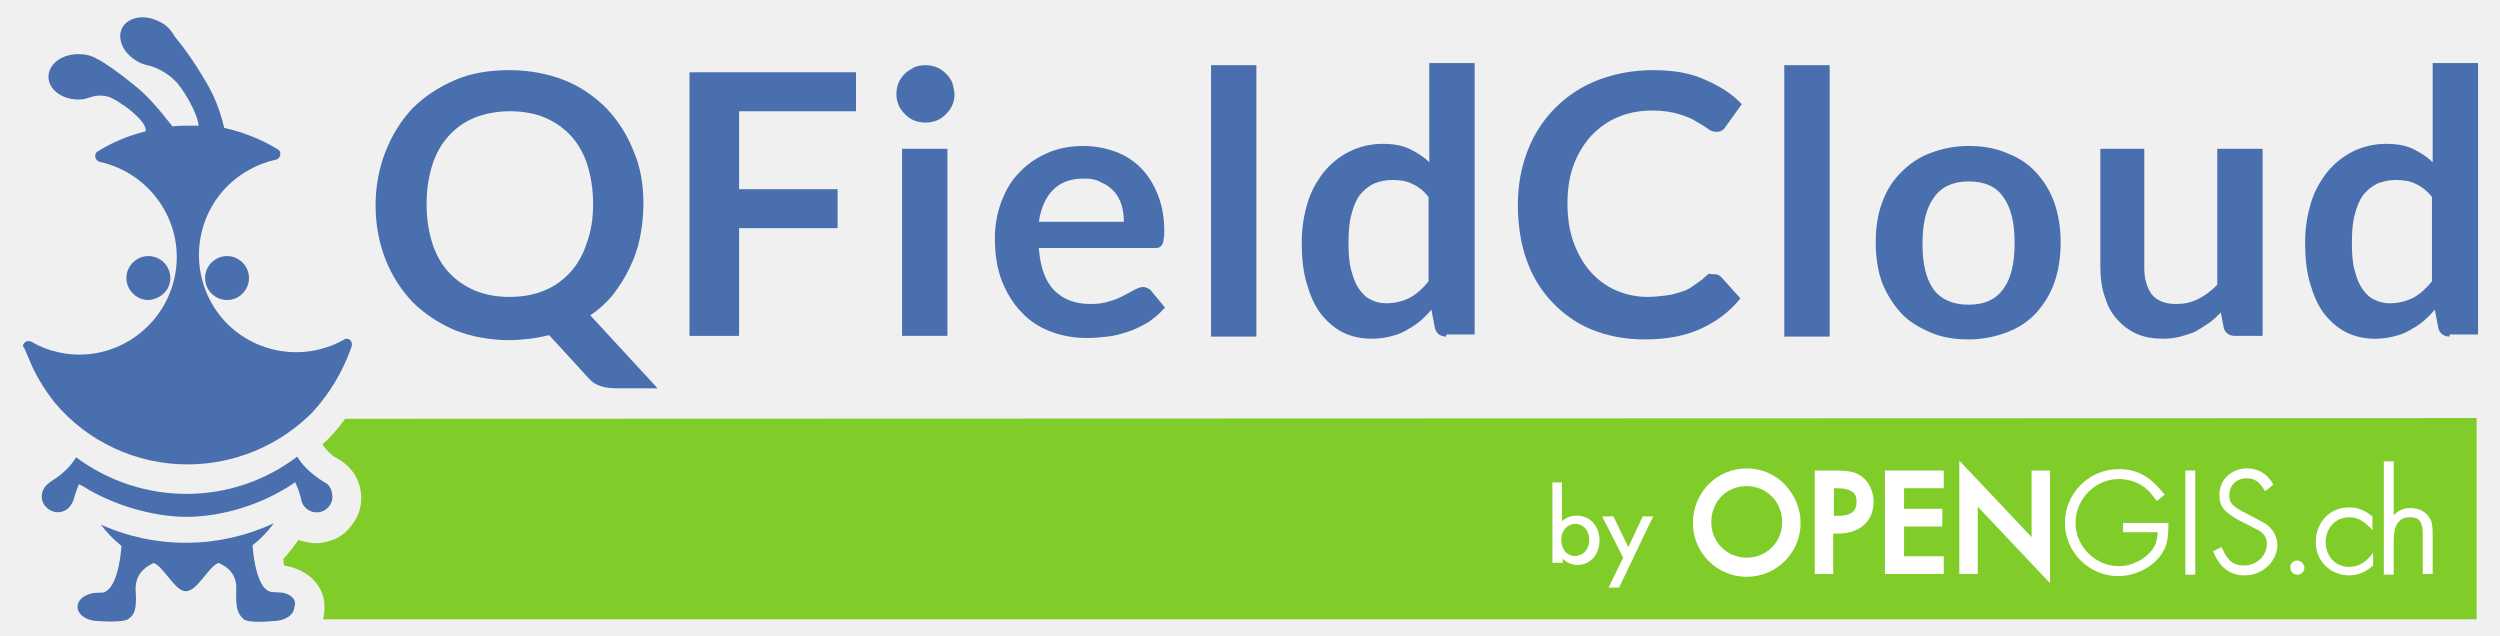
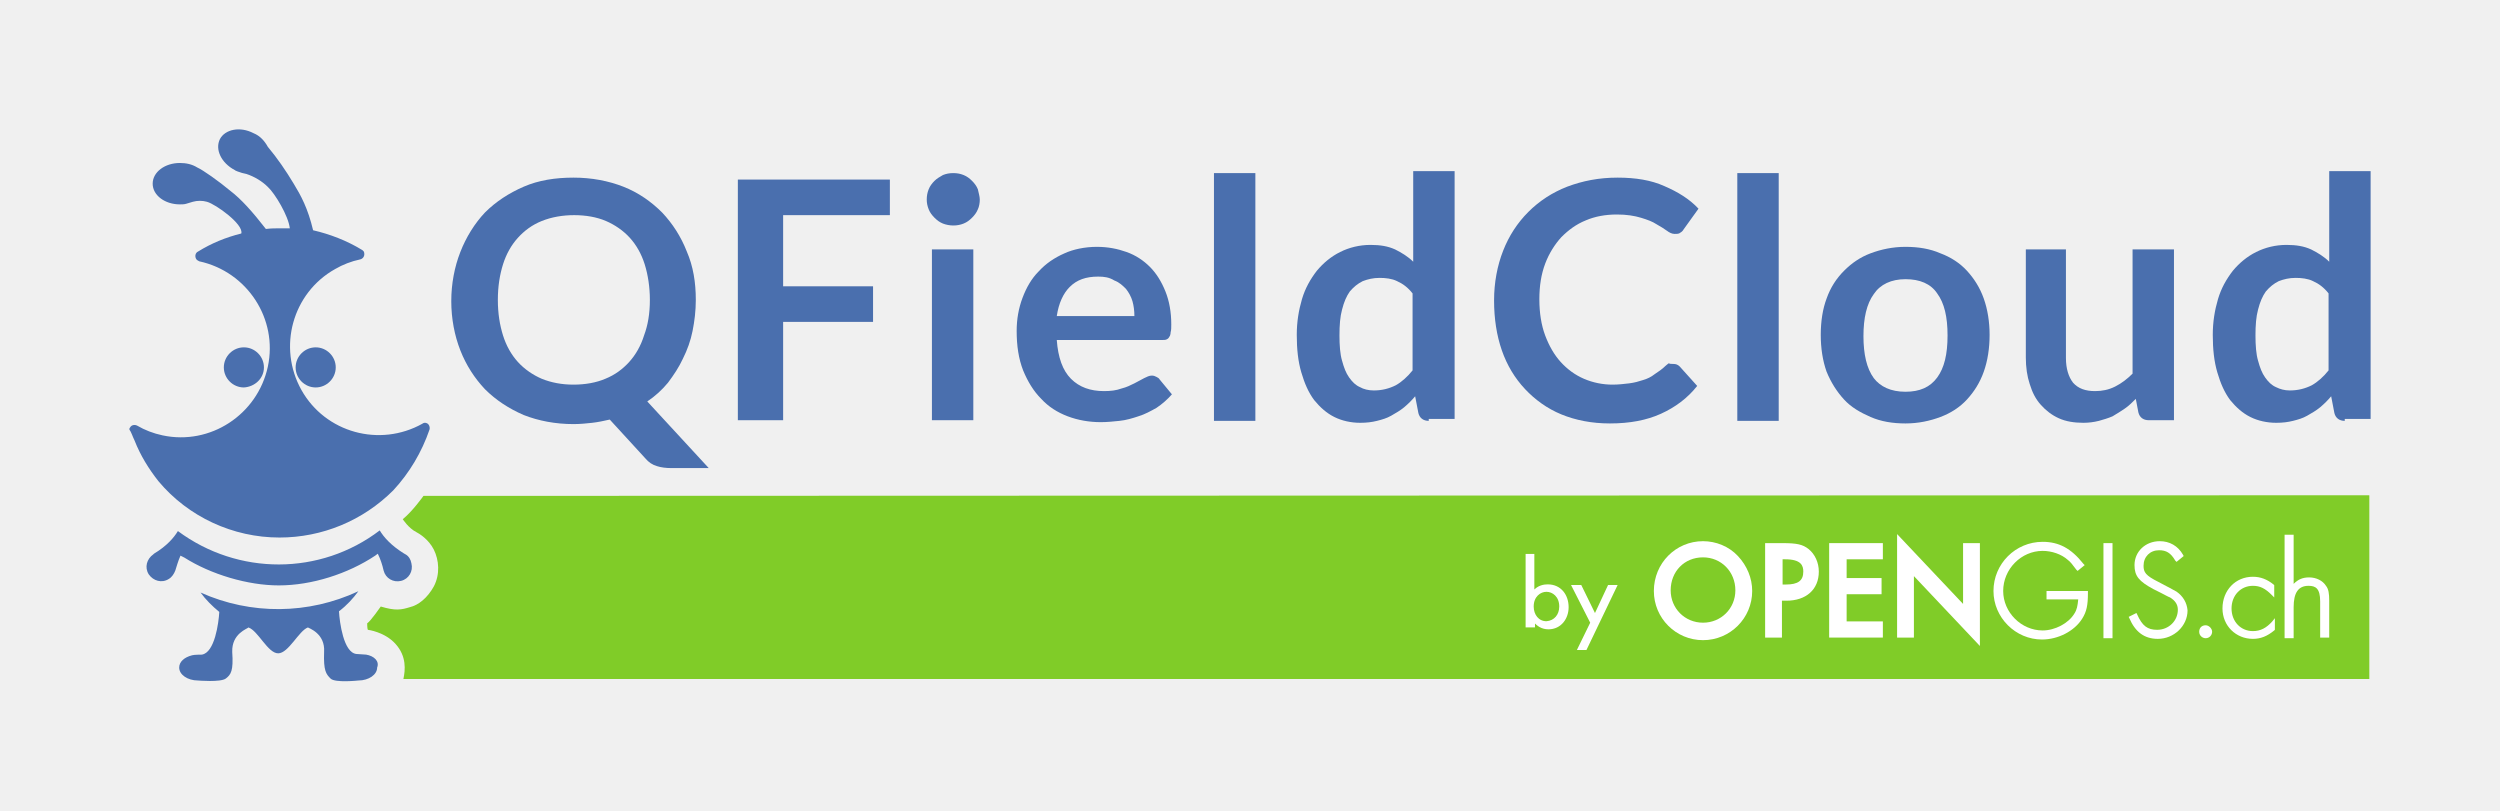
- <svg xmlns="http://www.w3.org/2000/svg" version="1.1" id="Ebene_1" x="0px" y="0px" viewBox="0 0 352.8 89.7" style="enable-background:new 0 0 352.8 89.7;" xml:space="preserve">
-   <style type="text/css">
+ <svg xmlns="http://www.w3.org/2000/svg" version="1.1" id="Ebene_1" x="0px" y="0px" viewBox="0 0 386.46 125.308" xml:space="preserve" width="386.46" height="125.308">
+   <defs id="defs55" />
+   <style type="text/css" id="style2">
	.st0{fill:#80CC28;}
	.st1{fill:#FFFFFF;stroke:#FFFFFF;stroke-width:0.25;stroke-miterlimit:10;}
	.st2{fill:#4A6FAE;}
	.st3{fill:#FFFFFF;}
</style>
-   <path class="st0" d="M48.7,59.1c0,0-1.7,2.4-3.2,3.6c0,0,0.9,1.4,2.1,2c0.4,0.2,1.9,1.1,2.7,2.7s1,3.8,0,5.7c-1,1.8-2.4,2.9-3.7,3.2  c-1.3,0.4-2.2,0.6-4.5-0.1c0,0-1.6,2.3-2.1,2.6c0,0,0,0.8,0.1,1c0,0,2.6,0.3,4.3,2.2s1.5,4,1.2,5.4h303.9V59L48.7,59.1z" />
-   <g>
-     <path class="st1" d="M220.3,79.3h-1.1V68.2h1.1v5.7c0.7-0.9,1.7-1,2.2-1c2,0,3.1,1.6,3.1,3.4c0,1.7-1.1,3.3-3,3.3   c-1,0-1.7-0.5-2.2-1.1V79.3z M224.4,76.2c0-1.6-1.1-2.4-2.1-2.4c-1,0-2.1,0.8-2.1,2.4c0,1.3,0.8,2.4,2.1,2.4   C223.6,78.5,224.4,77.5,224.4,76.2z" />
-     <path class="st1" d="M229.2,78.7l-2.9-5.7h1.3l2.2,4.5l2.1-4.5h1.2l-4.7,9.8h-1.2L229.2,78.7z" />
+   <path class="st0" d="m 65.46,76.658 c 0,0 -1.7,2.4 -3.2,3.6 0,0 0.9,1.4 2.1,2 0.4,0.2 1.9,1.1 2.7,2.7 0.8,1.6 1,3.8 0,5.7 -1,1.8 -2.4,2.9 -3.7,3.2 -1.3,0.4 -2.2,0.6 -4.5,-0.1 0,0 -1.6,2.3 -2.1,2.6 0,0 0,0.8 0.1,1 0,0 2.6,0.3 4.3,2.2 1.7,1.9 1.5,4 1.2,5.4 h 303.9 V 76.558 Z" id="path4" />
+   <g id="g10" transform="translate(16.76,17.55806)">
+     <path class="st1" d="m 220.3,79.3 h -1.1 V 68.2 h 1.1 v 5.7 c 0.7,-0.9 1.7,-1 2.2,-1 2,0 3.1,1.6 3.1,3.4 0,1.7 -1.1,3.3 -3,3.3 -1,0 -1.7,-0.5 -2.2,-1.1 v 0.8 z m 4.1,-3.1 c 0,-1.6 -1.1,-2.4 -2.1,-2.4 -1,0 -2.1,0.8 -2.1,2.4 0,1.3 0.8,2.4 2.1,2.4 1.3,-0.1 2.1,-1.1 2.1,-2.4 z" id="path6" />
+     <path class="st1" d="M 229.2,78.7 226.3,73 h 1.3 l 2.2,4.5 2.1,-4.5 h 1.2 l -4.7,9.8 h -1.2 z" id="path8" />
  </g>
-   <g id="text920_00000064334255281760154400000002193684570966762940_">
-     <path id="path829_00000059267823428671167260000002160612284820173706_" class="st2" d="M90.8,28.8c0,1.7-0.2,3.3-0.5,4.8   c-0.3,1.5-0.8,2.9-1.5,4.3c-0.6,1.3-1.4,2.5-2.3,3.7c-0.9,1.1-2,2.1-3.2,2.9l9.5,10.3H87c-0.8,0-1.6-0.1-2.2-0.3   c-0.7-0.2-1.3-0.6-1.8-1.2l-5.5-6c-0.9,0.2-1.8,0.4-2.7,0.5c-0.9,0.1-1.9,0.2-2.9,0.2c-2.8,0-5.4-0.5-7.7-1.4c-2.3-1-4.3-2.3-6-4   c-1.6-1.7-2.9-3.7-3.8-6c-0.9-2.3-1.4-4.9-1.4-7.6s0.5-5.3,1.4-7.6c0.9-2.3,2.2-4.4,3.8-6.1c1.7-1.7,3.7-3,6-4   c2.3-1,4.9-1.4,7.7-1.4s5.4,0.5,7.7,1.4s4.3,2.3,6,4c1.6,1.7,2.9,3.7,3.8,6C90.4,23.6,90.8,26.1,90.8,28.8L90.8,28.8z M83.7,28.8   c0-2-0.3-3.9-0.8-5.5c-0.5-1.6-1.3-3-2.3-4.1c-1-1.1-2.3-2-3.7-2.6c-1.4-0.6-3.1-0.9-4.9-0.9S68.5,16,67,16.6   c-1.5,0.6-2.7,1.5-3.7,2.6c-1,1.1-1.8,2.5-2.3,4.1c-0.5,1.6-0.8,3.4-0.8,5.5s0.3,3.9,0.8,5.5c0.5,1.6,1.3,3,2.3,4.1   c1,1.1,2.3,2,3.7,2.6c1.5,0.6,3.1,0.9,4.9,0.9c1.8,0,3.5-0.3,4.9-0.9c1.5-0.6,2.7-1.5,3.7-2.6c1-1.1,1.8-2.5,2.3-4.1   C83.4,32.7,83.7,30.9,83.7,28.8L83.7,28.8z" />
-     <path id="path831_00000005232047377027711170000003570186631751119286_" class="st2" d="M120.8,10.2v5.5h-16.5v11h13.9v5.5h-13.9   v15.2h-7V10.2H120.8z" />
-     <path id="path833_00000080909606428352336580000003425736476525948839_" class="st2" d="M133.7,21v26.4h-6.4V21H133.7z M134.7,13.3   c0,0.5-0.1,1.1-0.3,1.5c-0.2,0.5-0.5,0.9-0.9,1.3c-0.4,0.4-0.8,0.7-1.3,0.9c-0.5,0.2-1,0.3-1.6,0.3c-0.5,0-1.1-0.1-1.6-0.3   c-0.5-0.2-0.9-0.5-1.3-0.9s-0.7-0.8-0.9-1.3c-0.2-0.5-0.3-1-0.3-1.5c0-0.6,0.1-1.1,0.3-1.6c0.2-0.5,0.5-0.9,0.9-1.3   c0.4-0.4,0.8-0.6,1.3-0.9c0.5-0.2,1-0.3,1.6-0.3c0.6,0,1.1,0.1,1.6,0.3c0.5,0.2,0.9,0.5,1.3,0.9c0.4,0.4,0.7,0.8,0.9,1.3   C134.5,12.2,134.7,12.8,134.7,13.3z" />
-     <path id="path835_00000016783742133611862180000000975252101212977590_" class="st2" d="M152.8,20.6c1.7,0,3.2,0.3,4.6,0.8   c1.4,0.5,2.6,1.3,3.6,2.3c1,1,1.8,2.3,2.4,3.8c0.6,1.5,0.9,3.2,0.9,5.1c0,0.5,0,0.9-0.1,1.2c0,0.3-0.1,0.6-0.2,0.7   c-0.1,0.2-0.2,0.3-0.4,0.4c-0.2,0.1-0.4,0.1-0.7,0.1h-16.3c0.2,2.7,0.9,4.7,2.2,6s3,1.9,5.1,1.9c1,0,1.9-0.1,2.7-0.4   c0.8-0.2,1.4-0.5,2-0.8c0.6-0.3,1.1-0.6,1.5-0.8c0.4-0.2,0.8-0.4,1.2-0.4c0.3,0,0.5,0.1,0.7,0.2c0.2,0.1,0.4,0.2,0.5,0.4l1.9,2.3   c-0.7,0.8-1.5,1.5-2.4,2.1c-0.9,0.5-1.8,1-2.8,1.3c-0.9,0.3-1.9,0.6-2.9,0.7c-1,0.1-1.9,0.2-2.9,0.2c-1.8,0-3.5-0.3-5.1-0.9   c-1.6-0.6-3-1.5-4.1-2.7c-1.2-1.2-2.1-2.7-2.8-4.4c-0.7-1.8-1-3.8-1-6.1c0-1.8,0.3-3.5,0.9-5.1c0.6-1.6,1.4-3,2.5-4.1   c1.1-1.2,2.4-2.1,4-2.8C149.1,21,150.9,20.6,152.8,20.6z M153,25.2c-1.9,0-3.3,0.5-4.4,1.6c-1,1-1.7,2.5-2,4.5h12   c0-0.8-0.1-1.6-0.3-2.3c-0.2-0.7-0.6-1.4-1-1.9c-0.5-0.5-1-1-1.8-1.3C154.7,25.3,153.9,25.2,153,25.2L153,25.2z" />
-     <path id="path837_00000168084551061311334200000008603569510162855563_" class="st2" d="M177.3,9.2v38.3h-6.4V9.2H177.3z" />
-     <path id="path839_00000012439558801585164490000001147337942818534560_" class="st2" d="M204.1,47.5c-0.8,0-1.4-0.4-1.6-1.2   l-0.5-2.6c-0.5,0.6-1.1,1.2-1.7,1.7c-0.6,0.5-1.3,0.9-2,1.3c-0.7,0.4-1.4,0.6-2.2,0.8c-0.8,0.2-1.6,0.3-2.6,0.3   c-1.4,0-2.8-0.3-4-0.9c-1.2-0.6-2.2-1.5-3.1-2.6c-0.9-1.2-1.5-2.6-2-4.3c-0.5-1.7-0.7-3.6-0.7-5.8c0-2,0.3-3.8,0.8-5.5   c0.5-1.7,1.3-3.1,2.3-4.4c1-1.2,2.2-2.2,3.6-2.9c1.4-0.7,3-1.1,4.7-1.1c1.5,0,2.7,0.2,3.8,0.7c1,0.5,2,1.1,2.8,1.9v-14h6.4v38.3   H204.1z M195.6,42.8c1.3,0,2.4-0.3,3.4-0.8c0.9-0.5,1.8-1.3,2.6-2.3V27.8c-0.7-0.9-1.5-1.5-2.4-1.9c-0.8-0.4-1.8-0.5-2.7-0.5   c-1,0-1.8,0.2-2.6,0.5c-0.8,0.4-1.4,0.9-2,1.6c-0.5,0.7-0.9,1.6-1.2,2.8c-0.3,1.1-0.4,2.4-0.4,4c0,1.5,0.1,2.9,0.4,3.9   c0.3,1.1,0.6,1.9,1.1,2.6c0.5,0.7,1,1.2,1.7,1.5C194,42.6,194.8,42.8,195.6,42.8L195.6,42.8z" />
-     <path id="path841_00000031930415880065775110000004895681770875907756_" class="st2" d="M241.9,38.7c0.4,0,0.7,0.1,1,0.4l2.7,3   c-1.5,1.9-3.4,3.3-5.6,4.3c-2.2,1-4.8,1.5-7.9,1.5c-2.8,0-5.3-0.5-7.5-1.4c-2.2-0.9-4.1-2.3-5.6-3.9c-1.6-1.7-2.8-3.7-3.6-6   c-0.8-2.3-1.2-4.9-1.2-7.7c0-2.8,0.5-5.4,1.4-7.7c0.9-2.3,2.2-4.3,3.9-6c1.7-1.7,3.7-3,6-3.9c2.4-0.9,4.9-1.4,7.8-1.4   c2.8,0,5.2,0.4,7.2,1.3c2.1,0.9,3.9,2,5.3,3.5l-2.3,3.2c-0.1,0.2-0.3,0.4-0.5,0.5c-0.2,0.2-0.5,0.2-0.9,0.2c-0.4,0-0.8-0.2-1.2-0.5   c-0.4-0.3-0.9-0.6-1.6-1c-0.6-0.4-1.4-0.7-2.4-1c-1-0.3-2.2-0.5-3.7-0.5c-1.8,0-3.4,0.3-4.8,0.9c-1.5,0.6-2.7,1.5-3.8,2.6   c-1,1.1-1.9,2.5-2.5,4.1c-0.6,1.6-0.9,3.4-0.9,5.5c0,2.1,0.3,4,0.9,5.6c0.6,1.6,1.4,3,2.4,4.1c1,1.1,2.2,2,3.6,2.6   c1.4,0.6,2.9,0.9,4.4,0.9c0.9,0,1.8-0.1,2.6-0.2c0.8-0.1,1.5-0.3,2.1-0.5c0.7-0.2,1.3-0.5,1.8-0.9c0.6-0.4,1.2-0.8,1.7-1.3   c0.2-0.2,0.4-0.3,0.5-0.4C241.4,38.7,241.6,38.7,241.9,38.7L241.9,38.7z" />
-     <path id="path843_00000016070040524063179940000009279748383942636694_" class="st2" d="M258.2,9.2v38.3h-6.4V9.2H258.2z" />
-     <path id="path845_00000069395138131730399100000009135276277532254124_" class="st2" d="M277.8,20.6c2,0,3.8,0.3,5.4,1   c1.6,0.6,3,1.5,4.1,2.7c1.1,1.2,2,2.6,2.6,4.3c0.6,1.7,0.9,3.6,0.9,5.6c0,2.1-0.3,4-0.9,5.7c-0.6,1.7-1.5,3.1-2.6,4.3   c-1.1,1.2-2.5,2.1-4.1,2.7c-1.6,0.6-3.4,1-5.4,1s-3.8-0.3-5.4-1s-3-1.5-4.1-2.7c-1.1-1.2-2-2.6-2.7-4.3c-0.6-1.7-0.9-3.6-0.9-5.7   c0-2.1,0.3-4,0.9-5.6c0.6-1.7,1.5-3.1,2.7-4.3c1.2-1.2,2.5-2.1,4.1-2.7S275.8,20.6,277.8,20.6L277.8,20.6z M277.8,43   c2.2,0,3.8-0.7,4.9-2.2c1.1-1.5,1.6-3.6,1.6-6.5s-0.5-5-1.6-6.5c-1-1.5-2.7-2.2-4.9-2.2c-2.2,0-3.9,0.8-4.9,2.3   c-1.1,1.5-1.6,3.7-1.6,6.5s0.5,5,1.6,6.5C273.9,42.2,275.5,43,277.8,43z" />
-     <path id="path847_00000040551809475544451260000006739495346926027688_" class="st2" d="M302.6,21v16.8c0,1.6,0.4,2.9,1.1,3.8   c0.8,0.9,1.9,1.3,3.4,1.3c1.1,0,2.1-0.2,3.1-0.7c1-0.5,1.9-1.2,2.7-2V21h6.4v26.4h-3.9c-0.8,0-1.4-0.4-1.6-1.2l-0.4-2.1   c-0.5,0.5-1.1,1.1-1.7,1.5c-0.6,0.4-1.2,0.8-1.9,1.2c-0.7,0.3-1.4,0.5-2.1,0.7c-0.8,0.2-1.6,0.3-2.4,0.3c-1.4,0-2.7-0.2-3.8-0.7   c-1.1-0.5-2-1.2-2.8-2.1c-0.8-0.9-1.3-1.9-1.7-3.2c-0.4-1.2-0.6-2.6-0.6-4.1V21L302.6,21z" />
-     <path id="path849_00000033347017298016849630000005042898621263074198_" class="st2" d="M345.7,47.5c-0.8,0-1.4-0.4-1.6-1.2   l-0.5-2.6c-0.5,0.6-1.1,1.2-1.7,1.7c-0.6,0.5-1.3,0.9-2,1.3c-0.7,0.4-1.4,0.6-2.2,0.8c-0.8,0.2-1.6,0.3-2.6,0.3   c-1.4,0-2.8-0.3-4-0.9c-1.2-0.6-2.2-1.5-3.1-2.6c-0.9-1.2-1.5-2.6-2-4.3c-0.5-1.7-0.7-3.6-0.7-5.8c0-2,0.3-3.8,0.8-5.5   c0.5-1.7,1.3-3.1,2.3-4.4c1-1.2,2.2-2.2,3.6-2.9c1.4-0.7,3-1.1,4.7-1.1c1.5,0,2.7,0.2,3.8,0.7c1,0.5,2,1.1,2.8,1.9v-14h6.4v38.3   H345.7z M337.2,42.8c1.3,0,2.4-0.3,3.4-0.8c0.9-0.5,1.8-1.3,2.6-2.3V27.8c-0.7-0.9-1.5-1.5-2.4-1.9c-0.8-0.4-1.8-0.5-2.7-0.5   c-1,0-1.8,0.2-2.6,0.5c-0.8,0.4-1.4,0.9-2,1.6c-0.5,0.7-0.9,1.6-1.2,2.8c-0.3,1.1-0.4,2.4-0.4,4c0,1.5,0.1,2.9,0.4,3.9   c0.3,1.1,0.6,1.9,1.1,2.6c0.5,0.7,1,1.2,1.7,1.5C335.7,42.6,336.4,42.8,337.2,42.8L337.2,42.8z" />
+   <g id="text920_00000064334255281760154400000002193684570966762940_" transform="translate(16.76,17.55806)">
+     <path id="path829_00000059267823428671167260000002160612284820173706_" class="st2" d="m 90.8,28.8 c 0,1.7 -0.2,3.3 -0.5,4.8 -0.3,1.5 -0.8,2.9 -1.5,4.3 -0.6,1.3 -1.4,2.5 -2.3,3.7 -0.9,1.1 -2,2.1 -3.2,2.9 l 9.5,10.3 H 87 c -0.8,0 -1.6,-0.1 -2.2,-0.3 -0.7,-0.2 -1.3,-0.6 -1.8,-1.2 l -5.5,-6 c -0.9,0.2 -1.8,0.4 -2.7,0.5 -0.9,0.1 -1.9,0.2 -2.9,0.2 -2.8,0 -5.4,-0.5 -7.7,-1.4 -2.3,-1 -4.3,-2.3 -6,-4 -1.6,-1.7 -2.9,-3.7 -3.8,-6 C 53.5,34.3 53,31.7 53,29 c 0,-2.7 0.5,-5.3 1.4,-7.6 0.9,-2.3 2.2,-4.4 3.8,-6.1 1.7,-1.7 3.7,-3 6,-4 2.3,-1 4.9,-1.4 7.7,-1.4 2.8,0 5.4,0.5 7.7,1.4 2.3,0.9 4.3,2.3 6,4 1.6,1.7 2.9,3.7 3.8,6 1,2.3 1.4,4.8 1.4,7.5 z m -7.1,0 c 0,-2 -0.3,-3.9 -0.8,-5.5 -0.5,-1.6 -1.3,-3 -2.3,-4.1 -1,-1.1 -2.3,-2 -3.7,-2.6 -1.4,-0.6 -3.1,-0.9 -4.9,-0.9 -1.8,0 -3.5,0.3 -5,0.9 -1.5,0.6 -2.7,1.5 -3.7,2.6 -1,1.1 -1.8,2.5 -2.3,4.1 -0.5,1.6 -0.8,3.4 -0.8,5.5 0,2.1 0.3,3.9 0.8,5.5 0.5,1.6 1.3,3 2.3,4.1 1,1.1 2.3,2 3.7,2.6 1.5,0.6 3.1,0.9 4.9,0.9 1.8,0 3.5,-0.3 4.9,-0.9 1.5,-0.6 2.7,-1.5 3.7,-2.6 1,-1.1 1.8,-2.5 2.3,-4.1 0.6,-1.6 0.9,-3.4 0.9,-5.5 z" />
+     <path id="path831_00000005232047377027711170000003570186631751119286_" class="st2" d="m 120.8,10.2 v 5.5 h -16.5 v 11 h 13.9 v 5.5 h -13.9 v 15.2 h -7 V 10.2 Z" />
+     <path id="path833_00000080909606428352336580000003425736476525948839_" class="st2" d="m 133.7,21 v 26.4 h -6.4 V 21 Z m 1,-7.7 c 0,0.5 -0.1,1.1 -0.3,1.5 -0.2,0.5 -0.5,0.9 -0.9,1.3 -0.4,0.4 -0.8,0.7 -1.3,0.9 -0.5,0.2 -1,0.3 -1.6,0.3 -0.5,0 -1.1,-0.1 -1.6,-0.3 -0.5,-0.2 -0.9,-0.5 -1.3,-0.9 -0.4,-0.4 -0.7,-0.8 -0.9,-1.3 -0.2,-0.5 -0.3,-1 -0.3,-1.5 0,-0.6 0.1,-1.1 0.3,-1.6 0.2,-0.5 0.5,-0.9 0.9,-1.3 0.4,-0.4 0.8,-0.6 1.3,-0.9 0.5,-0.2 1,-0.3 1.6,-0.3 0.6,0 1.1,0.1 1.6,0.3 0.5,0.2 0.9,0.5 1.3,0.9 0.4,0.4 0.7,0.8 0.9,1.3 0.1,0.5 0.3,1.1 0.3,1.6 z" />
+     <path id="path835_00000016783742133611862180000000975252101212977590_" class="st2" d="m 152.8,20.6 c 1.7,0 3.2,0.3 4.6,0.8 1.4,0.5 2.6,1.3 3.6,2.3 1,1 1.8,2.3 2.4,3.8 0.6,1.5 0.9,3.2 0.9,5.1 0,0.5 0,0.9 -0.1,1.2 0,0.3 -0.1,0.6 -0.2,0.7 -0.1,0.2 -0.2,0.3 -0.4,0.4 -0.2,0.1 -0.4,0.1 -0.7,0.1 h -16.3 c 0.2,2.7 0.9,4.7 2.2,6 1.3,1.3 3,1.9 5.1,1.9 1,0 1.9,-0.1 2.7,-0.4 0.8,-0.2 1.4,-0.5 2,-0.8 0.6,-0.3 1.1,-0.6 1.5,-0.8 0.4,-0.2 0.8,-0.4 1.2,-0.4 0.3,0 0.5,0.1 0.7,0.2 0.2,0.1 0.4,0.2 0.5,0.4 l 1.9,2.3 c -0.7,0.8 -1.5,1.5 -2.4,2.1 -0.9,0.5 -1.8,1 -2.8,1.3 -0.9,0.3 -1.9,0.6 -2.9,0.7 -1,0.1 -1.9,0.2 -2.9,0.2 -1.8,0 -3.5,-0.3 -5.1,-0.9 -1.6,-0.6 -3,-1.5 -4.1,-2.7 -1.2,-1.2 -2.1,-2.7 -2.8,-4.4 -0.7,-1.8 -1,-3.8 -1,-6.1 0,-1.8 0.3,-3.5 0.9,-5.1 0.6,-1.6 1.4,-3 2.5,-4.1 1.1,-1.2 2.4,-2.1 4,-2.8 1.3,-0.6 3.1,-1 5,-1 z m 0.2,4.6 c -1.9,0 -3.3,0.5 -4.4,1.6 -1,1 -1.7,2.5 -2,4.5 h 12 c 0,-0.8 -0.1,-1.6 -0.3,-2.3 -0.2,-0.7 -0.6,-1.4 -1,-1.9 -0.5,-0.5 -1,-1 -1.8,-1.3 -0.8,-0.5 -1.6,-0.6 -2.5,-0.6 z" />
+     <path id="path837_00000168084551061311334200000008603569510162855563_" class="st2" d="m 177.3,9.2 v 38.3 h -6.4 V 9.2 Z" />
+     <path id="path839_00000012439558801585164490000001147337942818534560_" class="st2" d="m 204.1,47.5 c -0.8,0 -1.4,-0.4 -1.6,-1.2 L 202,43.7 c -0.5,0.6 -1.1,1.2 -1.7,1.7 -0.6,0.5 -1.3,0.9 -2,1.3 -0.7,0.4 -1.4,0.6 -2.2,0.8 -0.8,0.2 -1.6,0.3 -2.6,0.3 -1.4,0 -2.8,-0.3 -4,-0.9 -1.2,-0.6 -2.2,-1.5 -3.1,-2.6 -0.9,-1.2 -1.5,-2.6 -2,-4.3 -0.5,-1.7 -0.7,-3.6 -0.7,-5.8 0,-2 0.3,-3.8 0.8,-5.5 0.5,-1.7 1.3,-3.1 2.3,-4.4 1,-1.2 2.2,-2.2 3.6,-2.9 1.4,-0.7 3,-1.1 4.7,-1.1 1.5,0 2.7,0.2 3.8,0.7 1,0.5 2,1.1 2.8,1.9 v -14 h 6.4 v 38.3 h -4 z m -8.5,-4.7 c 1.3,0 2.4,-0.3 3.4,-0.8 0.9,-0.5 1.8,-1.3 2.6,-2.3 V 27.8 c -0.7,-0.9 -1.5,-1.5 -2.4,-1.9 -0.8,-0.4 -1.8,-0.5 -2.7,-0.5 -1,0 -1.8,0.2 -2.6,0.5 -0.8,0.4 -1.4,0.9 -2,1.6 -0.5,0.7 -0.9,1.6 -1.2,2.8 -0.3,1.1 -0.4,2.4 -0.4,4 0,1.5 0.1,2.9 0.4,3.9 0.3,1.1 0.6,1.9 1.1,2.6 0.5,0.7 1,1.2 1.7,1.5 0.5,0.3 1.3,0.5 2.1,0.5 z" />
+     <path id="path841_00000031930415880065775110000004895681770875907756_" class="st2" d="m 241.9,38.7 c 0.4,0 0.7,0.1 1,0.4 l 2.7,3 c -1.5,1.9 -3.4,3.3 -5.6,4.3 -2.2,1 -4.8,1.5 -7.9,1.5 -2.8,0 -5.3,-0.5 -7.5,-1.4 -2.2,-0.9 -4.1,-2.3 -5.6,-3.9 -1.6,-1.7 -2.8,-3.7 -3.6,-6 -0.8,-2.3 -1.2,-4.9 -1.2,-7.7 0,-2.8 0.5,-5.4 1.4,-7.7 0.9,-2.3 2.2,-4.3 3.9,-6 1.7,-1.7 3.7,-3 6,-3.9 2.4,-0.9 4.9,-1.4 7.8,-1.4 2.8,0 5.2,0.4 7.2,1.3 2.1,0.9 3.9,2 5.3,3.5 l -2.3,3.2 c -0.1,0.2 -0.3,0.4 -0.5,0.5 -0.2,0.2 -0.5,0.2 -0.9,0.2 -0.4,0 -0.8,-0.2 -1.2,-0.5 -0.4,-0.3 -0.9,-0.6 -1.6,-1 -0.6,-0.4 -1.4,-0.7 -2.4,-1 -1,-0.3 -2.2,-0.5 -3.7,-0.5 -1.8,0 -3.4,0.3 -4.8,0.9 -1.5,0.6 -2.7,1.5 -3.8,2.6 -1,1.1 -1.9,2.5 -2.5,4.1 -0.6,1.6 -0.9,3.4 -0.9,5.5 0,2.1 0.3,4 0.9,5.6 0.6,1.6 1.4,3 2.4,4.1 1,1.1 2.2,2 3.6,2.6 1.4,0.6 2.9,0.9 4.4,0.9 0.9,0 1.8,-0.1 2.6,-0.2 0.8,-0.1 1.5,-0.3 2.1,-0.5 0.7,-0.2 1.3,-0.5 1.8,-0.9 0.6,-0.4 1.2,-0.8 1.7,-1.3 0.2,-0.2 0.4,-0.3 0.5,-0.4 0.2,0.1 0.4,0.1 0.7,0.1 z" />
+     <path id="path843_00000016070040524063179940000009279748383942636694_" class="st2" d="m 258.2,9.2 v 38.3 h -6.4 V 9.2 Z" />
+     <path id="path845_00000069395138131730399100000009135276277532254124_" class="st2" d="m 277.8,20.6 c 2,0 3.8,0.3 5.4,1 1.6,0.6 3,1.5 4.1,2.7 1.1,1.2 2,2.6 2.6,4.3 0.6,1.7 0.9,3.6 0.9,5.6 0,2.1 -0.3,4 -0.9,5.7 -0.6,1.7 -1.5,3.1 -2.6,4.3 -1.1,1.2 -2.5,2.1 -4.1,2.7 -1.6,0.6 -3.4,1 -5.4,1 -2,0 -3.8,-0.3 -5.4,-1 -1.6,-0.7 -3,-1.5 -4.1,-2.7 -1.1,-1.2 -2,-2.6 -2.7,-4.3 -0.6,-1.7 -0.9,-3.6 -0.9,-5.7 0,-2.1 0.3,-4 0.9,-5.6 0.6,-1.7 1.5,-3.1 2.7,-4.3 1.2,-1.2 2.5,-2.1 4.1,-2.7 1.6,-0.6 3.4,-1 5.4,-1 z m 0,22.4 c 2.2,0 3.8,-0.7 4.9,-2.2 1.1,-1.5 1.6,-3.6 1.6,-6.5 0,-2.9 -0.5,-5 -1.6,-6.5 -1,-1.5 -2.7,-2.2 -4.9,-2.2 -2.2,0 -3.9,0.8 -4.9,2.3 -1.1,1.5 -1.6,3.7 -1.6,6.5 0,2.8 0.5,5 1.6,6.5 1,1.3 2.6,2.1 4.9,2.1 z" />
+     <path id="path847_00000040551809475544451260000006739495346926027688_" class="st2" d="m 302.6,21 v 16.8 c 0,1.6 0.4,2.9 1.1,3.8 0.8,0.9 1.9,1.3 3.4,1.3 1.1,0 2.1,-0.2 3.1,-0.7 1,-0.5 1.9,-1.2 2.7,-2 V 21 h 6.4 v 26.4 h -3.9 c -0.8,0 -1.4,-0.4 -1.6,-1.2 l -0.4,-2.1 c -0.5,0.5 -1.1,1.1 -1.7,1.5 -0.6,0.4 -1.2,0.8 -1.9,1.2 -0.7,0.3 -1.4,0.5 -2.1,0.7 -0.8,0.2 -1.6,0.3 -2.4,0.3 -1.4,0 -2.7,-0.2 -3.8,-0.7 -1.1,-0.5 -2,-1.2 -2.8,-2.1 -0.8,-0.9 -1.3,-1.9 -1.7,-3.2 -0.4,-1.2 -0.6,-2.6 -0.6,-4.1 V 21 Z" />
+     <path id="path849_00000033347017298016849630000005042898621263074198_" class="st2" d="m 345.7,47.5 c -0.8,0 -1.4,-0.4 -1.6,-1.2 l -0.5,-2.6 c -0.5,0.6 -1.1,1.2 -1.7,1.7 -0.6,0.5 -1.3,0.9 -2,1.3 -0.7,0.4 -1.4,0.6 -2.2,0.8 -0.8,0.2 -1.6,0.3 -2.6,0.3 -1.4,0 -2.8,-0.3 -4,-0.9 -1.2,-0.6 -2.2,-1.5 -3.1,-2.6 -0.9,-1.2 -1.5,-2.6 -2,-4.3 -0.5,-1.7 -0.7,-3.6 -0.7,-5.8 0,-2 0.3,-3.8 0.8,-5.5 0.5,-1.7 1.3,-3.1 2.3,-4.4 1,-1.2 2.2,-2.2 3.6,-2.9 1.4,-0.7 3,-1.1 4.7,-1.1 1.5,0 2.7,0.2 3.8,0.7 1,0.5 2,1.1 2.8,1.9 v -14 h 6.4 v 38.3 h -4 z m -8.5,-4.7 c 1.3,0 2.4,-0.3 3.4,-0.8 0.9,-0.5 1.8,-1.3 2.6,-2.3 V 27.8 c -0.7,-0.9 -1.5,-1.5 -2.4,-1.9 -0.8,-0.4 -1.8,-0.5 -2.7,-0.5 -1,0 -1.8,0.2 -2.6,0.5 -0.8,0.4 -1.4,0.9 -2,1.6 -0.5,0.7 -0.9,1.6 -1.2,2.8 -0.3,1.1 -0.4,2.4 -0.4,4 0,1.5 0.1,2.9 0.4,3.9 0.3,1.1 0.6,1.9 1.1,2.6 0.5,0.7 1,1.2 1.7,1.5 0.6,0.3 1.3,0.5 2.1,0.5 z" />
  </g>
-   <g id="g1069_00000085251670631660793760000006017339812299984522_" transform="translate(-199.36,-53.26379)">
-     <path id="path922_00000123428056039517114220000000814832855410108043_" class="st2" d="M223.4,92.5c0-1.7-1.4-3.1-3.1-3.1   c-1.7,0-3.1,1.4-3.1,3.1c0,1.7,1.4,3.1,3.1,3.1c0,0,0,0,0,0C222,95.5,223.4,94.2,223.4,92.5z" />
-     <path id="path924_00000169546059315946119690000013374670235560709505_" class="st2" d="M228.3,92.5c0,1.7,1.4,3.1,3.1,3.1   c1.7,0,3.1-1.4,3.1-3.1c0-1.7-1.4-3.1-3.1-3.1C229.7,89.4,228.3,90.8,228.3,92.5L228.3,92.5z" />
-     <path id="path926_00000032610737412087877200000005796516376633461383_" class="st2" d="M203.4,103.8c0.9,2.3,2.2,4.4,3.7,6.3   c4.6,5.5,11.5,8.7,18.7,8.7c6.6,0,12.9-2.6,17.6-7.3c2.5-2.7,4.4-5.9,5.6-9.4c0.1-0.4-0.1-0.9-0.5-1c-0.2-0.1-0.5,0-0.6,0.1   c-6.6,3.7-15,1.4-18.7-5.2c-3.7-6.6-1.4-15,5.2-18.7c1.2-0.7,2.5-1.2,3.9-1.5c0.4-0.1,0.7-0.5,0.6-1c0-0.2-0.2-0.4-0.4-0.5   c-2.3-1.4-4.9-2.4-7.5-3c-0.8-3.4-1.9-5.4-3-7.2c-1.2-2-2.5-3.9-4-5.7c-0.5-0.9-1.2-1.7-2.2-2.1c-2.1-1.1-4.4-0.6-5.2,0.9   c-0.8,1.6,0.2,3.7,2.3,4.8c0.1,0.1,0.2,0.1,0.4,0.2l0,0c0.5,0.2,0.9,0.3,1.4,0.4c1.2,0.4,2.4,1.1,3.3,2c1.1,1,3.2,4.5,3.4,6.4   c-0.5,0-1,0-1.5,0c-0.7,0-1.4,0-2.2,0.1c-2.1-2.7-3.8-4.6-5.5-5.9c-1.8-1.5-4.2-3.2-5.1-3.6l0,0c-0.8-0.5-1.7-0.7-2.7-0.7   c-2.3,0-4.2,1.4-4.2,3.2c0,1.8,1.9,3.2,4.2,3.2c0.3,0,0.7,0,1-0.1l0,0h0c0.3-0.1,0.7-0.2,1-0.3c0.7-0.2,1.5-0.2,2.2,0   c1.4,0.4,5.7,3.5,5.3,4.9c-2.4,0.6-4.6,1.5-6.7,2.8c-0.4,0.2-0.5,0.7-0.3,1.1c0.1,0.2,0.3,0.3,0.5,0.4c7.4,1.6,12.2,8.9,10.6,16.3   c-1.6,7.4-8.9,12.2-16.3,10.6c-1.4-0.3-2.7-0.8-3.9-1.5c-0.4-0.2-0.9-0.1-1.1,0.3c-0.1,0.1-0.1,0.2-0.1,0.3   C202.9,102.5,203.1,103.2,203.4,103.8z" />
-     <path id="path928_00000119833158567676717580000000750098117875155089_" class="st2" d="M239.2,136.9c-0.2,0-1.5-0.1-1.5-0.1   c-2-0.2-2.6-4.9-2.7-6.6c1.2-0.9,2.2-2,3-3.1c-7.7,3.6-16.6,3.7-24.4,0.2c0.8,1.1,1.8,2.1,2.9,3c-0.1,1.7-0.7,6.3-2.7,6.6   c0,0-1.2,0-1.5,0.1c-1.2,0.3-2,1-2,1.9c0,1.1,1.3,2,2.9,2c0,0,3.5,0.3,4.3-0.3c0.8-0.6,1.2-1.2,1-4.1c-0.1-2.9,2.4-3.6,2.5-3.8   c1.5,0.5,3,4,4.6,4s3.2-3.5,4.6-4c0.1,0.1,2.7,0.9,2.5,3.8c-0.1,2.9,0.3,3.4,1,4.1s4.3,0.3,4.3,0.3c1.6,0,2.9-0.9,2.9-2   C241.3,137.9,240.4,137.1,239.2,136.9L239.2,136.9z" />
-     <path id="path930_00000042015687529386357900000010489459146696278921_" class="st2" d="M245.3,121.4L245.3,121.4L245.3,121.4   c-0.1,0-0.1-0.1-0.2-0.1c-2.1-1.3-3.2-2.6-3.8-3.6c-9.2,7-21.9,7-31.2,0.1c-0.6,1-1.7,2.3-3.7,3.5c0,0-0.1,0.1-0.1,0.1h0l0,0   c-1,0.7-1.4,2-0.7,3.1c0.7,1,2,1.4,3.1,0.7c0.5-0.3,0.8-0.8,1-1.3c0.2-0.6,0.4-1.4,0.8-2.3l0.6,0.3c4.1,2.6,9.8,4.3,14.6,4.3   c5.1,0,10.7-1.8,14.9-4.6l0.4-0.3c0.4,0.8,0.7,1.7,0.9,2.6c0.3,1.2,1.5,1.9,2.7,1.6c1.2-0.3,1.9-1.5,1.6-2.7   C246.1,122.2,245.8,121.7,245.3,121.4L245.3,121.4z" />
+   <g id="g1069_00000085251670631660793760000006017339812299984522_" transform="translate(-182.6,-35.70573)">
+     <path id="path922_00000123428056039517114220000000814832855410108043_" class="st2" d="m 223.4,92.5 c 0,-1.7 -1.4,-3.1 -3.1,-3.1 -1.7,0 -3.1,1.4 -3.1,3.1 0,1.7 1.4,3.1 3.1,3.1 0,0 0,0 0,0 1.7,-0.1 3.1,-1.4 3.1,-3.1 z" />
+     <path id="path924_00000169546059315946119690000013374670235560709505_" class="st2" d="m 228.3,92.5 c 0,1.7 1.4,3.1 3.1,3.1 1.7,0 3.1,-1.4 3.1,-3.1 0,-1.7 -1.4,-3.1 -3.1,-3.1 -1.7,0 -3.1,1.4 -3.1,3.1 z" />
+     <path id="path926_00000032610737412087877200000005796516376633461383_" class="st2" d="m 203.4,103.8 c 0.9,2.3 2.2,4.4 3.7,6.3 4.6,5.5 11.5,8.7 18.7,8.7 6.6,0 12.9,-2.6 17.6,-7.3 2.5,-2.7 4.4,-5.9 5.6,-9.4 0.1,-0.4 -0.1,-0.9 -0.5,-1 -0.2,-0.1 -0.5,0 -0.6,0.1 -6.6,3.7 -15,1.4 -18.7,-5.2 -3.7,-6.6 -1.4,-15 5.2,-18.7 1.2,-0.7 2.5,-1.2 3.9,-1.5 0.4,-0.1 0.7,-0.5 0.6,-1 0,-0.2 -0.2,-0.4 -0.4,-0.5 -2.3,-1.4 -4.9,-2.4 -7.5,-3 -0.8,-3.4 -1.9,-5.4 -3,-7.2 -1.2,-2 -2.5,-3.9 -4,-5.7 -0.5,-0.9 -1.2,-1.7 -2.2,-2.1 -2.1,-1.1 -4.4,-0.6 -5.2,0.9 -0.8,1.6 0.2,3.7 2.3,4.8 0.1,0.1 0.2,0.1 0.4,0.2 v 0 c 0.5,0.2 0.9,0.3 1.4,0.4 1.2,0.4 2.4,1.1 3.3,2 1.1,1 3.2,4.5 3.4,6.4 -0.5,0 -1,0 -1.5,0 -0.7,0 -1.4,0 -2.2,0.1 -2.1,-2.7 -3.8,-4.6 -5.5,-5.9 -1.8,-1.5 -4.2,-3.2 -5.1,-3.6 v 0 c -0.8,-0.5 -1.7,-0.7 -2.7,-0.7 -2.3,0 -4.2,1.4 -4.2,3.2 0,1.8 1.9,3.2 4.2,3.2 0.3,0 0.7,0 1,-0.1 v 0 0 c 0.3,-0.1 0.7,-0.2 1,-0.3 0.7,-0.2 1.5,-0.2 2.2,0 1.4,0.4 5.7,3.5 5.3,4.9 -2.4,0.6 -4.6,1.5 -6.7,2.8 -0.4,0.2 -0.5,0.7 -0.3,1.1 0.1,0.2 0.3,0.3 0.5,0.4 7.4,1.6 12.2,8.9 10.6,16.3 -1.6,7.4 -8.9,12.2 -16.3,10.6 -1.4,-0.3 -2.7,-0.8 -3.9,-1.5 -0.4,-0.2 -0.9,-0.1 -1.1,0.3 -0.1,0.1 -0.1,0.2 -0.1,0.3 0.3,0.4 0.5,1.1 0.8,1.7 z" />
+     <path id="path928_00000119833158567676717580000000750098117875155089_" class="st2" d="m 239.2,136.9 c -0.2,0 -1.5,-0.1 -1.5,-0.1 -2,-0.2 -2.6,-4.9 -2.7,-6.6 1.2,-0.9 2.2,-2 3,-3.1 -7.7,3.6 -16.6,3.7 -24.4,0.2 0.8,1.1 1.8,2.1 2.9,3 -0.1,1.7 -0.7,6.3 -2.7,6.6 0,0 -1.2,0 -1.5,0.1 -1.2,0.3 -2,1 -2,1.9 0,1.1 1.3,2 2.9,2 0,0 3.5,0.3 4.3,-0.3 0.8,-0.6 1.2,-1.2 1,-4.1 -0.1,-2.9 2.4,-3.6 2.5,-3.8 1.5,0.5 3,4 4.6,4 1.6,0 3.2,-3.5 4.6,-4 0.1,0.1 2.7,0.9 2.5,3.8 -0.1,2.9 0.3,3.4 1,4.1 0.7,0.7 4.3,0.3 4.3,0.3 1.6,0 2.9,-0.9 2.9,-2 0.4,-1 -0.5,-1.8 -1.7,-2 z" />
+     <path id="path930_00000042015687529386357900000010489459146696278921_" class="st2" d="m 245.3,121.4 v 0 0 c -0.1,0 -0.1,-0.1 -0.2,-0.1 -2.1,-1.3 -3.2,-2.6 -3.8,-3.6 -9.2,7 -21.9,7 -31.2,0.1 -0.6,1 -1.7,2.3 -3.7,3.5 0,0 -0.1,0.1 -0.1,0.1 v 0 0 c -1,0.7 -1.4,2 -0.7,3.1 0.7,1 2,1.4 3.1,0.7 0.5,-0.3 0.8,-0.8 1,-1.3 0.2,-0.6 0.4,-1.4 0.8,-2.3 l 0.6,0.3 c 4.1,2.6 9.8,4.3 14.6,4.3 5.1,0 10.7,-1.8 14.9,-4.6 l 0.4,-0.3 c 0.4,0.8 0.7,1.7 0.9,2.6 0.3,1.2 1.5,1.9 2.7,1.6 1.2,-0.3 1.9,-1.5 1.6,-2.7 -0.1,-0.6 -0.4,-1.1 -0.9,-1.4 z" />
  </g>
-   <g>
-     <path class="st3" d="M246.5,66.1C246.5,66.1,246.5,66.1,246.5,66.1c-4.2,0-7.6,3.4-7.6,7.7c0,4.2,3.4,7.6,7.6,7.6   c4.2,0,7.6-3.4,7.6-7.6c0-2-0.8-3.9-2.2-5.4S248.5,66.1,246.5,66.1z M251.5,73.7c0,2.8-2.2,5-5,5c-2.8,0-5-2.2-5-5   c0-2.9,2.1-5.1,5-5.1C249.3,68.6,251.5,70.8,251.5,73.7z" />
-     <path class="st3" d="M258.8,66.4h-2.7V81h2.6v-5.7h0.7c3,0,5-1.7,5-4.5c0-1.4-0.6-2.7-1.6-3.5C261.9,66.6,261,66.4,258.8,66.4z    M262,70.8c0,1.4-0.8,2-2.7,2h-0.5v-3.9h0.4C261.7,68.9,262,69.9,262,70.8z" />
-     <polygon class="st3" points="266,81 274.3,81 274.3,78.5 268.7,78.5 268.7,74.3 274.1,74.3 274.1,71.8 268.7,71.8 268.7,68.9    274.3,68.9 274.3,66.4 266,66.4  " />
-     <polygon class="st3" points="286.7,75.8 276.5,65 276.5,81 279.1,81 279.1,71.5 289.3,82.3 289.3,66.4 286.7,66.4  " />
-     <path class="st3" d="M299.6,75.1h4.9c-0.1,1-0.2,1.6-0.6,2.2c-0.9,1.5-3,2.6-4.9,2.6c-3.3,0-6.1-2.8-6.1-6.1c0-3.4,2.8-6.2,6.1-6.2   c1.4,0,2.9,0.5,3.9,1.4c0.4,0.3,0.7,0.7,1.3,1.5l0.2,0.2l1.1-0.9l-0.2-0.2c-1.9-2.4-3.8-3.4-6.3-3.4c-4.2,0-7.6,3.4-7.6,7.6   c0,4.1,3.4,7.5,7.5,7.5c2.5,0,5-1.3,6.2-3.2c0.7-1.1,0.9-2.1,0.9-4v-0.3h-6.4V75.1z" />
-     <rect x="308.4" y="66.4" class="st3" width="1.4" height="14.7" />
-     <path class="st3" d="M319.7,73.9c-0.7-0.4-1.1-0.6-2.8-1.5c-2-1-2.3-1.5-2.3-2.5c0-1.4,1-2.4,2.4-2.4c1.1,0,1.8,0.4,2.5,1.6   l0.2,0.2l1.1-0.9l-0.1-0.2c-0.8-1.4-2.1-2.1-3.6-2.1c-2.2,0-3.9,1.6-3.9,3.7c0,1.7,0.7,2.5,2.9,3.7l1.2,0.6   c0.6,0.3,1.1,0.6,1.4,0.7c0.8,0.5,1.2,1.1,1.2,1.9c0,1.7-1.4,3.1-3.2,3.1c-1.5,0-2.3-0.6-3.1-2.4l-0.1-0.2l-1.2,0.6l0.1,0.2   c0.9,2.1,2.3,3.2,4.4,3.2c2.5,0,4.6-2,4.6-4.4C321.3,75.6,320.7,74.6,319.7,73.9z" />
-     <path class="st3" d="M324.2,79.1c-0.6,0-1,0.4-1,1c0,0.6,0.5,1,1,1c0.6,0,1-0.5,1-1C325.2,79.6,324.7,79.1,324.2,79.1z" />
-     <path class="st3" d="M331.5,80c-1.9,0-3.3-1.5-3.3-3.5c0-2,1.4-3.5,3.3-3.5c1.1,0,1.9,0.4,2.9,1.4l0.4,0.4v-1.9l-0.1-0.1   c-1-0.8-2-1.2-3.2-1.2c-2.7,0-4.7,2.1-4.7,4.9c0,2.7,2.1,4.7,4.7,4.7c1.2,0,2.2-0.4,3.3-1.3l0.1-0.1V78l-0.4,0.5   C333.6,79.5,332.7,80,331.5,80z" />
-     <path class="st3" d="M342.8,73c-0.5-0.8-1.5-1.3-2.6-1.3c-1,0-1.7,0.3-2.4,1v-7.6h-1.4v16h1.4v-4.8c0-2.2,0.7-3.3,2.3-3.3   c1.1,0,1.8,0.4,1.8,2.4V81h1.4v-5.7C343.3,74.2,343.2,73.5,342.8,73z" />
+   <g id="g50" transform="translate(16.76,17.55806)">
+     <path class="st3" d="m 246.5,66.1 c 0,0 0,0 0,0 -4.2,0 -7.6,3.4 -7.6,7.7 0,4.2 3.4,7.6 7.6,7.6 4.2,0 7.6,-3.4 7.6,-7.6 0,-2 -0.8,-3.9 -2.2,-5.4 -1.4,-1.5 -3.4,-2.3 -5.4,-2.3 z m 5,7.6 c 0,2.8 -2.2,5 -5,5 -2.8,0 -5,-2.2 -5,-5 0,-2.9 2.1,-5.1 5,-5.1 2.8,0 5,2.2 5,5.1 z" id="path30" />
+     <path class="st3" d="m 258.8,66.4 h -2.7 V 81 h 2.6 v -5.7 h 0.7 c 3,0 5,-1.7 5,-4.5 0,-1.4 -0.6,-2.7 -1.6,-3.5 -0.9,-0.7 -1.8,-0.9 -4,-0.9 z m 3.2,4.4 c 0,1.4 -0.8,2 -2.7,2 h -0.5 v -3.9 h 0.4 c 2.5,0 2.8,1 2.8,1.9 z" id="path32" />
+     <polygon class="st3" points="268.7,74.3 274.1,74.3 274.1,71.8 268.7,71.8 268.7,68.9 274.3,68.9 274.3,66.4 266,66.4 266,81 274.3,81 274.3,78.5 268.7,78.5 " id="polygon34" />
+     <polygon class="st3" points="279.1,71.5 289.3,82.3 289.3,66.4 286.7,66.4 286.7,75.8 276.5,65 276.5,81 279.1,81 " id="polygon36" />
+     <path class="st3" d="m 299.6,75.1 h 4.9 c -0.1,1 -0.2,1.6 -0.6,2.2 -0.9,1.5 -3,2.6 -4.9,2.6 -3.3,0 -6.1,-2.8 -6.1,-6.1 0,-3.4 2.8,-6.2 6.1,-6.2 1.4,0 2.9,0.5 3.9,1.4 0.4,0.3 0.7,0.7 1.3,1.5 l 0.2,0.2 1.1,-0.9 -0.2,-0.2 c -1.9,-2.4 -3.8,-3.4 -6.3,-3.4 -4.2,0 -7.6,3.4 -7.6,7.6 0,4.1 3.4,7.5 7.5,7.5 2.5,0 5,-1.3 6.2,-3.2 0.7,-1.1 0.9,-2.1 0.9,-4 v -0.3 h -6.4 z" id="path38" />
+     <rect x="308.4" y="66.4" class="st3" width="1.4" height="14.7" id="rect40" />
+     <path class="st3" d="m 319.7,73.9 c -0.7,-0.4 -1.1,-0.6 -2.8,-1.5 -2,-1 -2.3,-1.5 -2.3,-2.5 0,-1.4 1,-2.4 2.4,-2.4 1.1,0 1.8,0.4 2.5,1.6 l 0.2,0.2 1.1,-0.9 -0.1,-0.2 c -0.8,-1.4 -2.1,-2.1 -3.6,-2.1 -2.2,0 -3.9,1.6 -3.9,3.7 0,1.7 0.7,2.5 2.9,3.7 l 1.2,0.6 c 0.6,0.3 1.1,0.6 1.4,0.7 0.8,0.5 1.2,1.1 1.2,1.9 0,1.7 -1.4,3.1 -3.2,3.1 -1.5,0 -2.3,-0.6 -3.1,-2.4 l -0.1,-0.2 -1.2,0.6 0.1,0.2 c 0.9,2.1 2.3,3.2 4.4,3.2 2.5,0 4.6,-2 4.6,-4.4 -0.1,-1.2 -0.7,-2.2 -1.7,-2.9 z" id="path42" />
+     <path class="st3" d="m 324.2,79.1 c -0.6,0 -1,0.4 -1,1 0,0.6 0.5,1 1,1 0.6,0 1,-0.5 1,-1 0,-0.5 -0.5,-1 -1,-1 z" id="path44" />
+     <path class="st3" d="m 331.5,80 c -1.9,0 -3.3,-1.5 -3.3,-3.5 0,-2 1.4,-3.5 3.3,-3.5 1.1,0 1.9,0.4 2.9,1.4 l 0.4,0.4 v -1.9 l -0.1,-0.1 c -1,-0.8 -2,-1.2 -3.2,-1.2 -2.7,0 -4.7,2.1 -4.7,4.9 0,2.7 2.1,4.7 4.7,4.7 1.2,0 2.2,-0.4 3.3,-1.3 l 0.1,-0.1 V 78 l -0.4,0.5 c -0.9,1 -1.8,1.5 -3,1.5 z" id="path46" />
+     <path class="st3" d="m 342.8,73 c -0.5,-0.8 -1.5,-1.3 -2.6,-1.3 -1,0 -1.7,0.3 -2.4,1 v -7.6 h -1.4 v 16 h 1.4 v -4.8 c 0,-2.2 0.7,-3.3 2.3,-3.3 1.1,0 1.8,0.4 1.8,2.4 V 81 h 1.4 v -5.7 c 0,-1.1 -0.1,-1.8 -0.5,-2.3 z" id="path48" />
  </g>
</svg>
